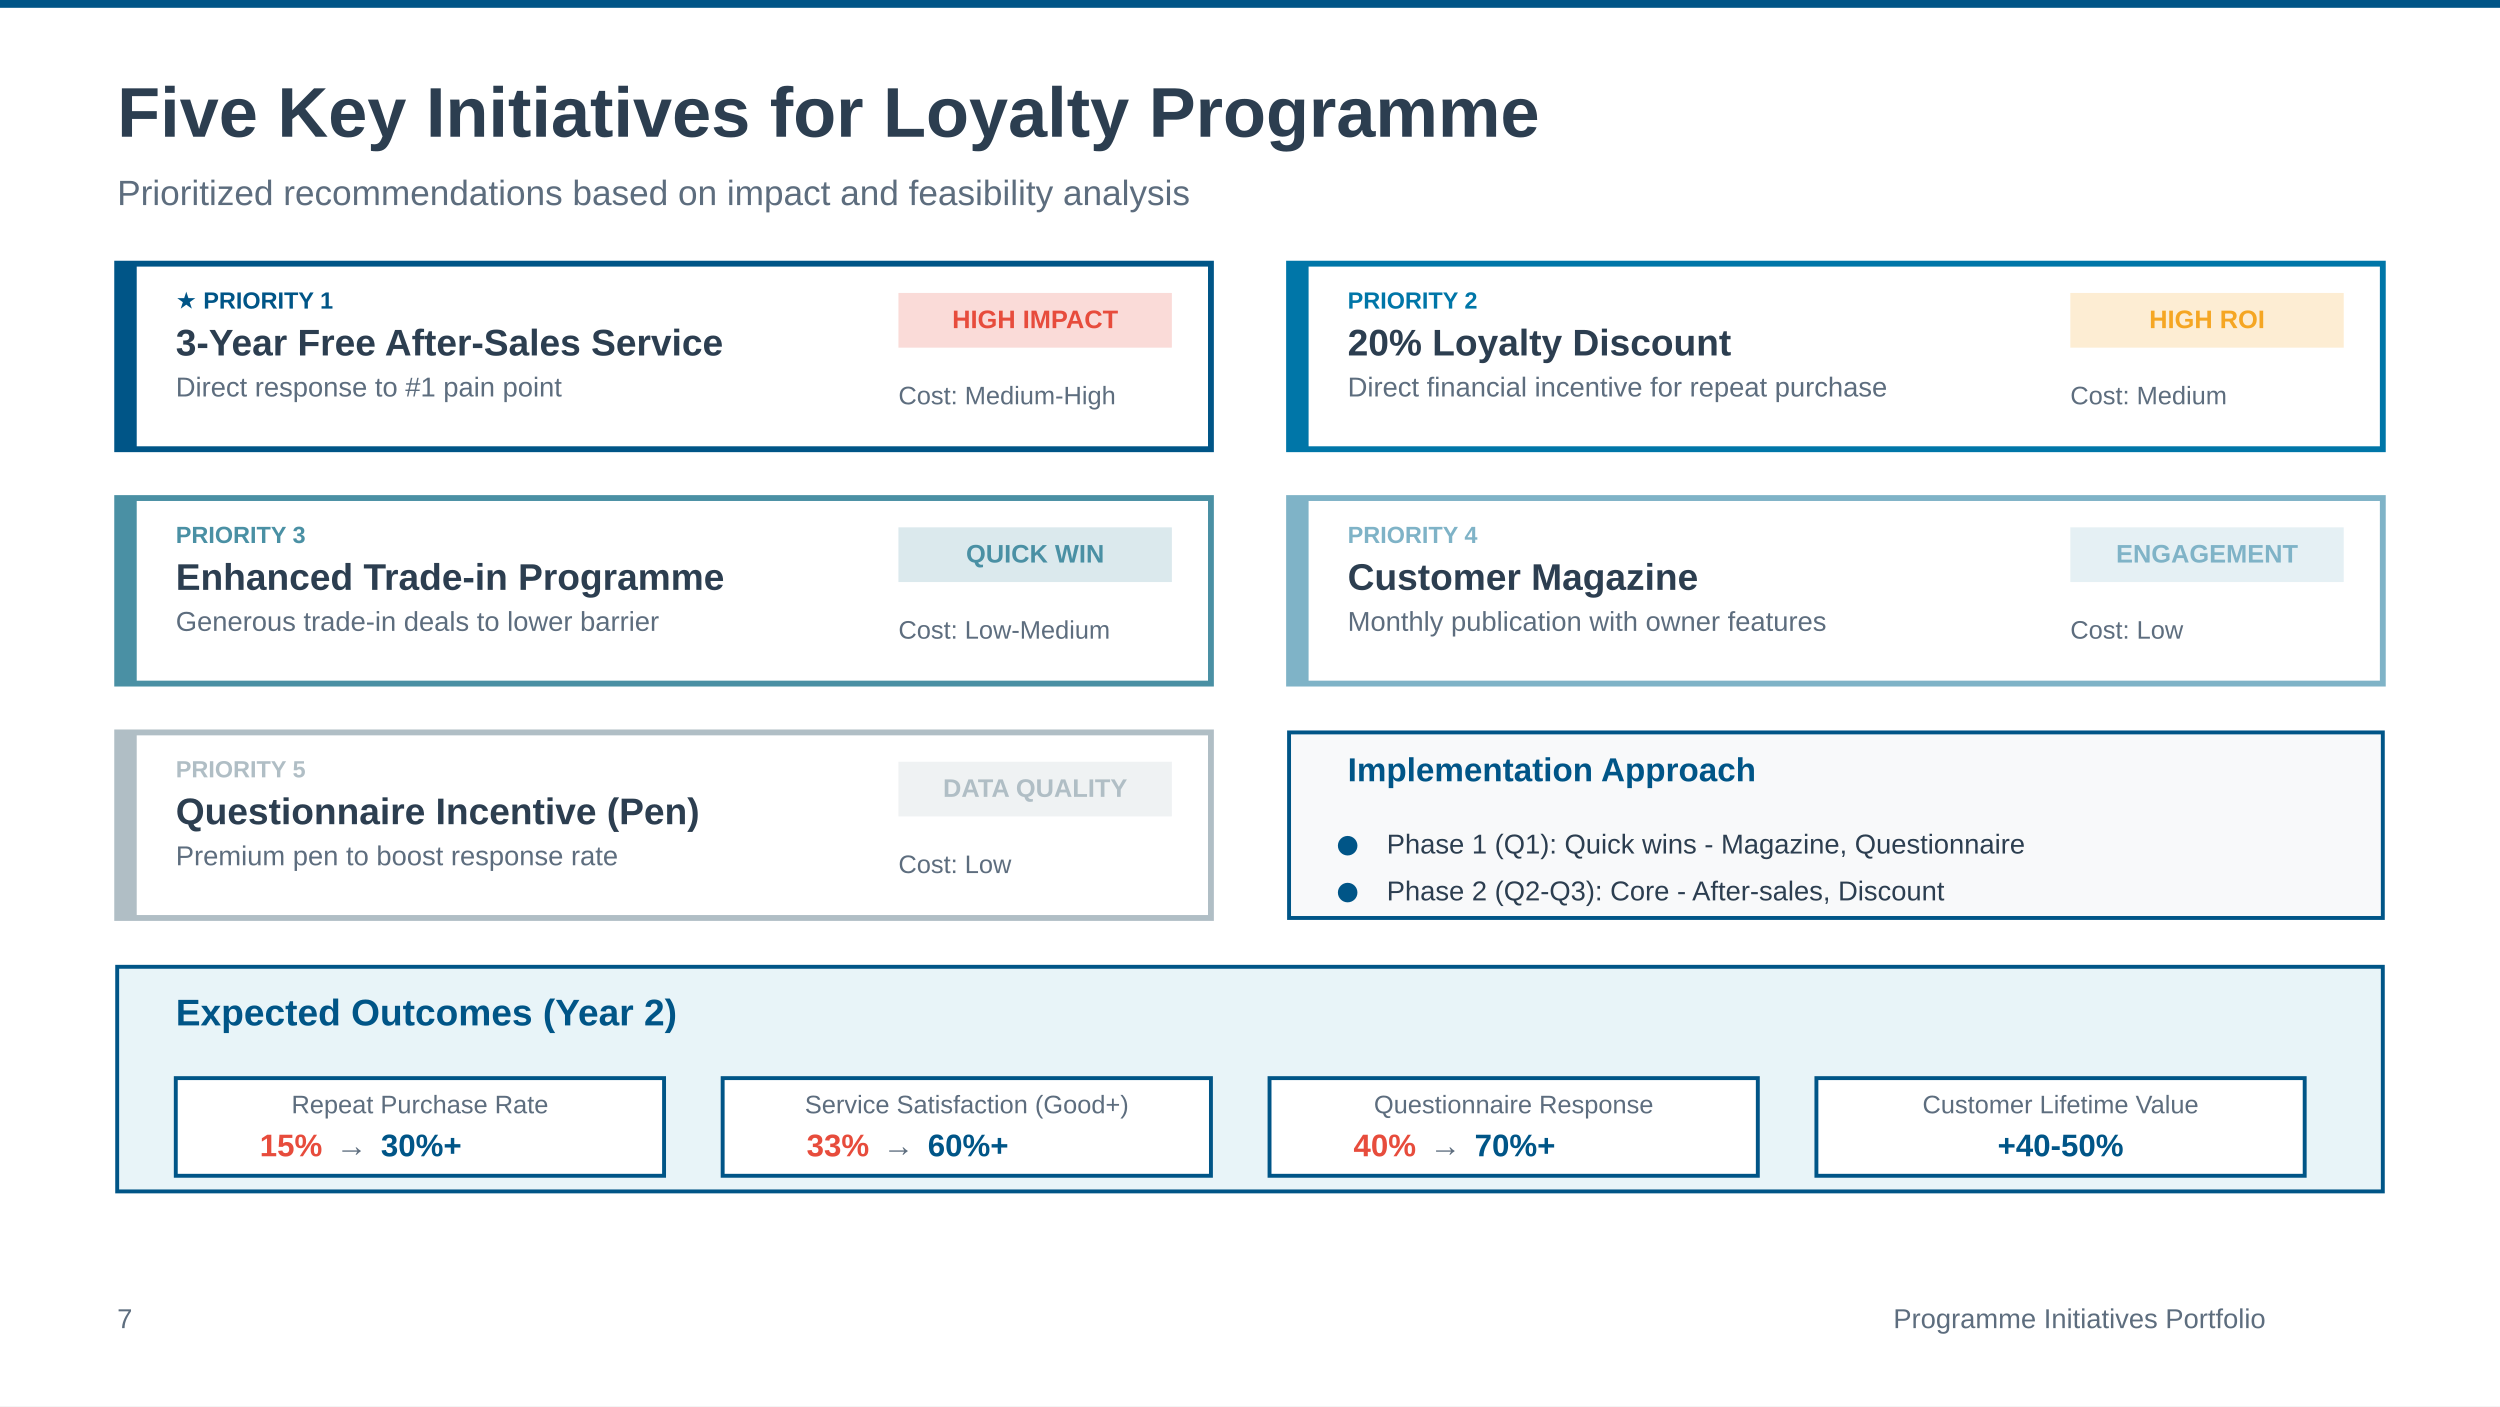
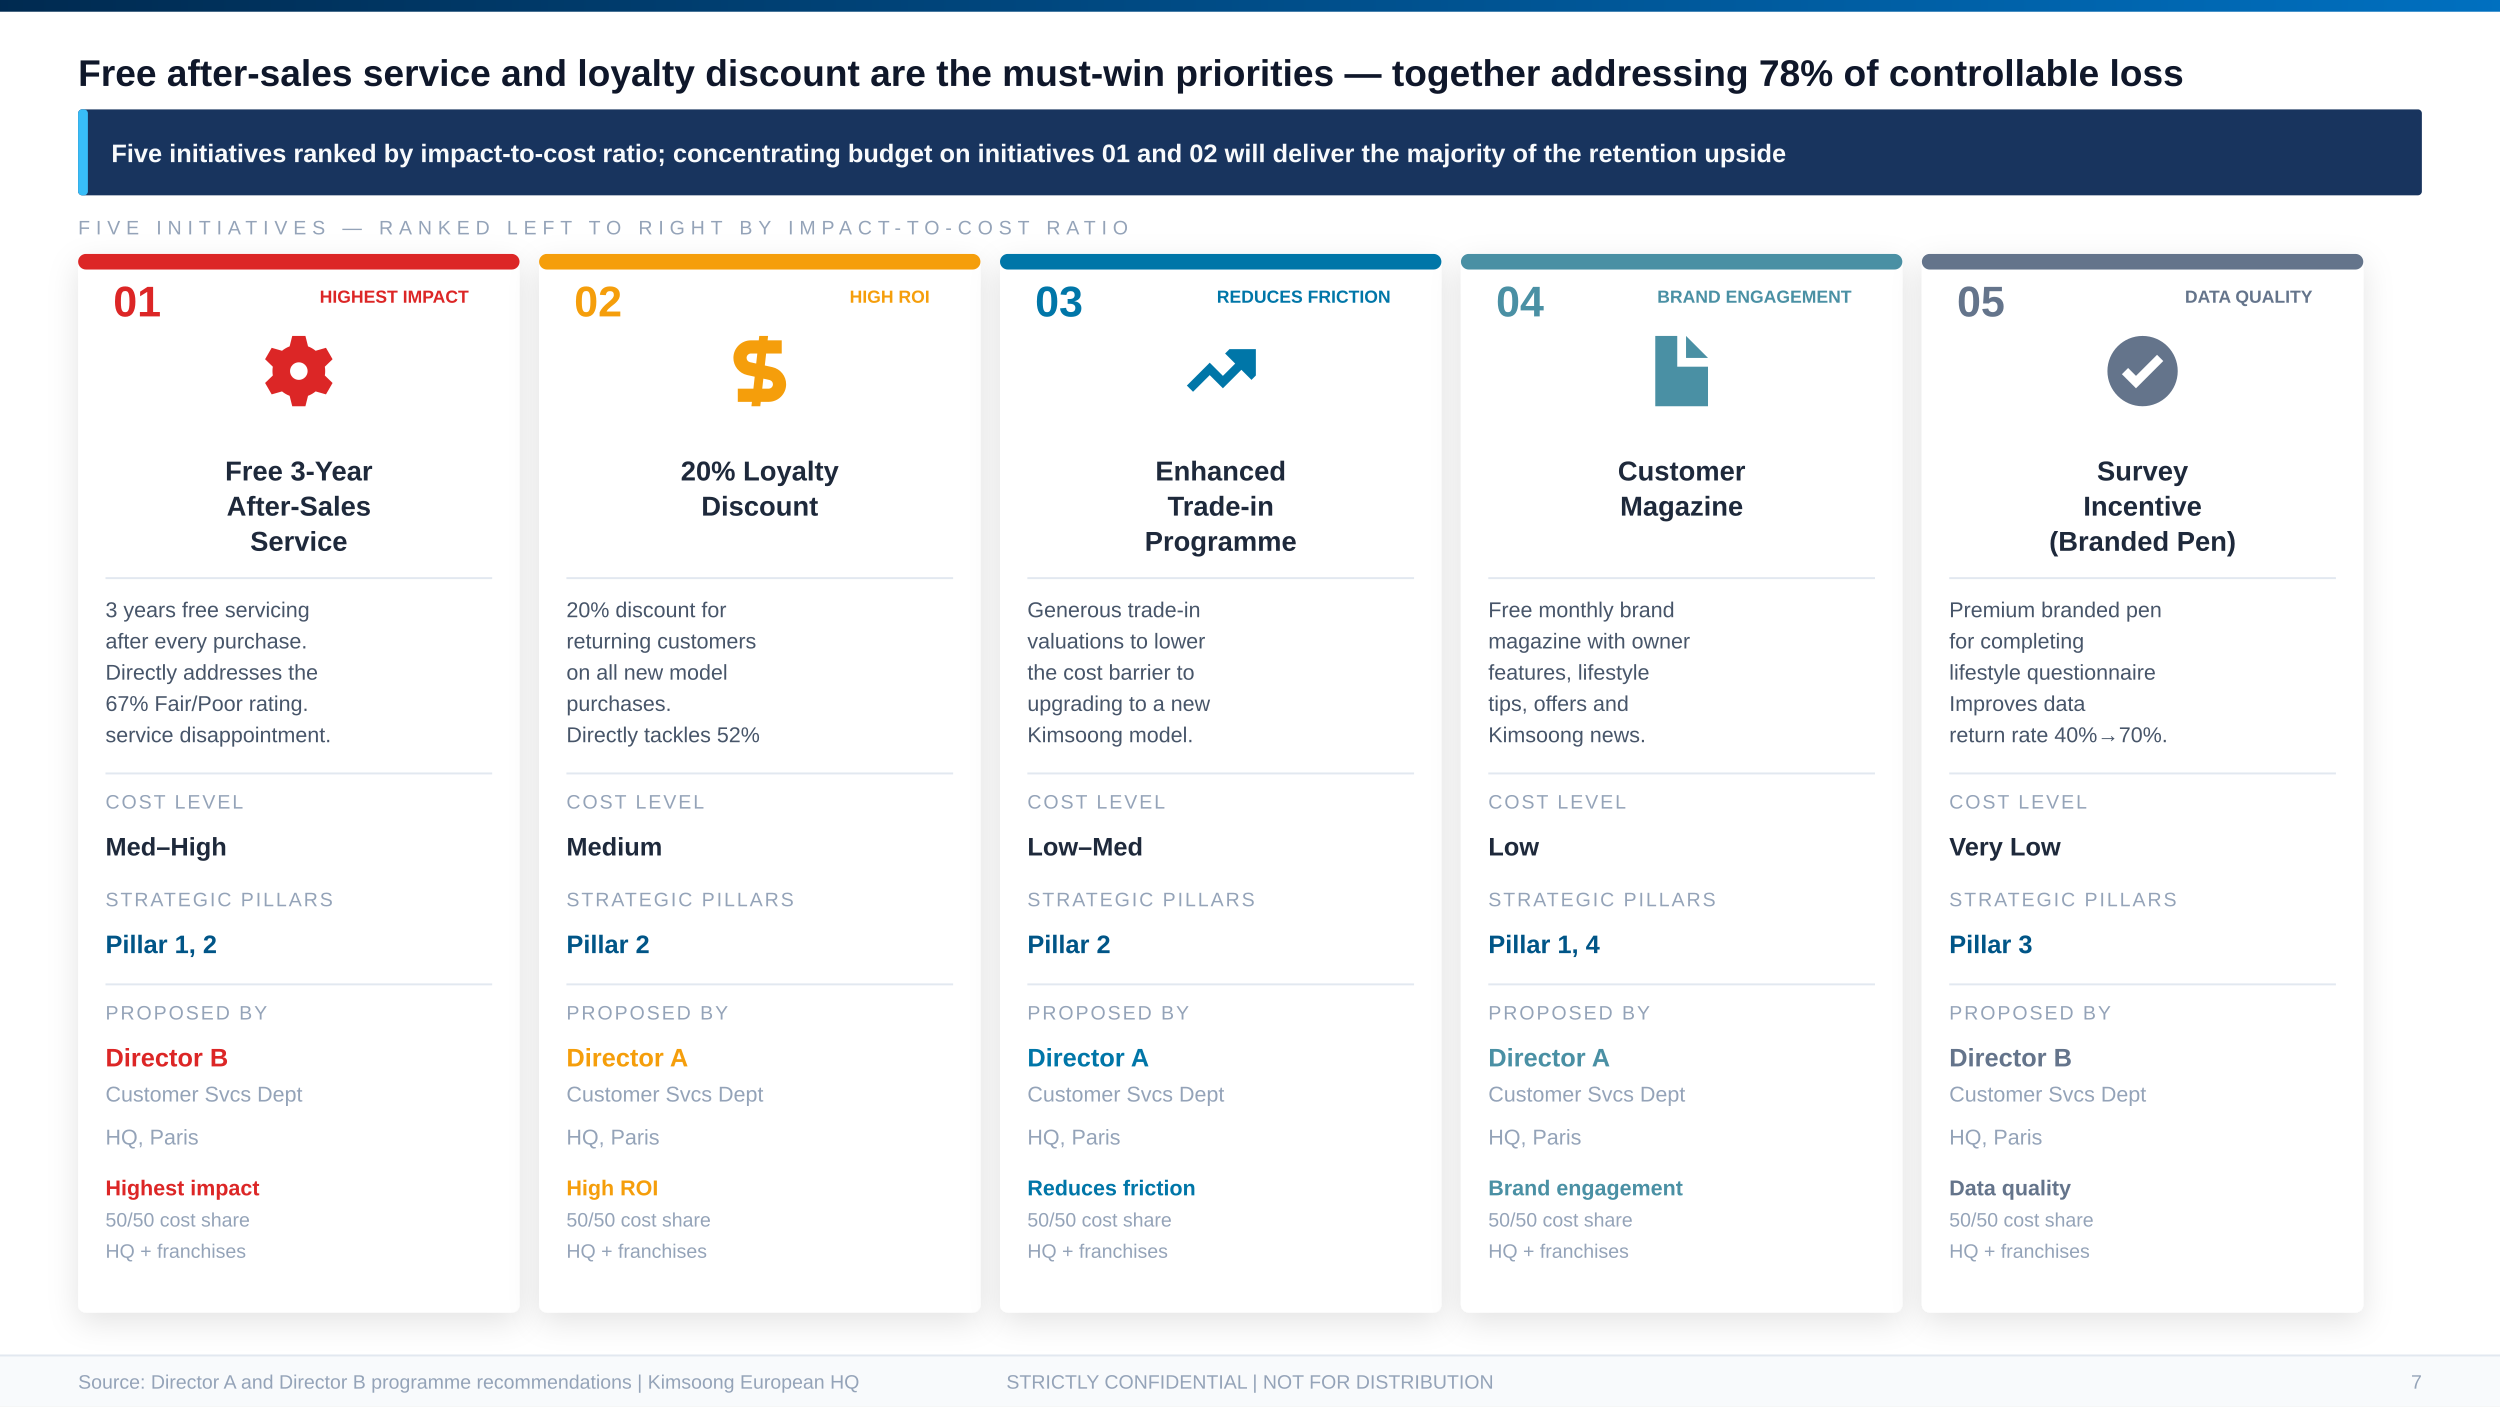
<svg xmlns="http://www.w3.org/2000/svg" viewBox="0 0 1280 720" width="1280" height="720">
+   <defs>
+     <linearGradient id="topGrad" x1="0%" y1="0%" x2="100%" y2="0%">
+       <stop offset="0%" stop-color="#002A50" />
+       <stop offset="100%" stop-color="#0070C0" />
+     </linearGradient>
+     <filter id="shadow" x="-10%" y="-10%" width="130%" height="140%">
+       <feGaussianBlur in="SourceAlpha" stdDeviation="8" />
+       <feOffset dx="0" dy="5" result="ob" />
+       <feFlood flood-color="#000000" flood-opacity="0.11" result="sc" />
+       <feComposite in="sc" in2="ob" operator="in" result="s" />
+       <feMerge>
+         <feMergeNode in="s" />
+         <feMergeNode in="SourceGraphic" />
+       </feMerge>
+     </filter>
+     <filter id="deepShadow" x="-10%" y="-10%" width="130%" height="140%">
+       <feGaussianBlur in="SourceAlpha" stdDeviation="14" />
+       <feOffset dx="0" dy="7" result="ob" />
+       <feFlood flood-color="#000000" flood-opacity="0.14" result="sc" />
+       <feComposite in="sc" in2="ob" operator="in" result="s" />
+       <feMerge>
+         <feMergeNode in="s" />
+         <feMergeNode in="SourceGraphic" />
+       </feMerge>
+     </filter>
+     <filter id="bubbleShadow" x="-30%" y="-30%" width="160%" height="160%">
+       <feGaussianBlur in="SourceAlpha" stdDeviation="6" />
+       <feOffset dx="0" dy="3" result="ob" />
+       <feFlood flood-color="#000000" flood-opacity="0.20" result="sc" />
+       <feComposite in="sc" in2="ob" operator="in" result="s" />
+       <feMerge>
+         <feMergeNode in="s" />
+         <feMergeNode in="SourceGraphic" />
+       </feMerge>
+     </filter>
+   </defs>
  <rect width="1280" height="720" fill="#FFFFFF" />
-   <rect x="0" y="0" width="1280" height="4" fill="#005587" />
-   <text x="60" y="70" font-family="Arial, sans-serif" font-size="36" font-weight="bold" fill="#2C3E50">
-     <tspan>Five Key Initiatives for Loyalty Programme</tspan>
-   </text>
-   <text x="60" y="105" font-family="Arial, sans-serif" font-size="18" fill="#5D6D7E">
-     <tspan>Prioritized recommendations based on impact and feasibility analysis</tspan>
-   </text>
-   <rect x="60" y="135" width="560" height="95" fill="#FFFFFF" stroke="#005587" stroke-width="3" />
-   <rect x="60" y="135" width="10" height="95" fill="#005587" />
-   <text x="90" y="158" font-family="Arial, sans-serif" font-size="12" font-weight="bold" fill="#005587">
-     <tspan>★ PRIORITY 1</tspan>
-   </text>
-   <text x="90" y="182" font-family="Arial, sans-serif" font-size="19" font-weight="bold" fill="#2C3E50">
-     <tspan>3-Year Free After-Sales Service</tspan>
-   </text>
-   <text x="90" y="203" font-family="Arial, sans-serif" font-size="14" fill="#5D6D7E">
-     <tspan>Direct response to #1 pain point</tspan>
-   </text>
-   <rect x="460" y="150" width="140" height="28" fill="#E74C3C" opacity="0.2" />
-   <text x="530" y="168" font-family="Arial, sans-serif" font-size="13" font-weight="bold" fill="#E74C3C" text-anchor="middle">
-     <tspan>HIGH IMPACT</tspan>
-   </text>
-   <text x="460" y="207" font-family="Arial, sans-serif" font-size="13" fill="#5D6D7E">
-     <tspan>Cost: Medium-High</tspan>
-   </text>
-   <rect x="660" y="135" width="560" height="95" fill="#FFFFFF" stroke="#0076A8" stroke-width="3" />
-   <rect x="660" y="135" width="10" height="95" fill="#0076A8" />
-   <text x="690" y="158" font-family="Arial, sans-serif" font-size="12" font-weight="bold" fill="#0076A8">
-     <tspan>PRIORITY 2</tspan>
-   </text>
-   <text x="690" y="182" font-family="Arial, sans-serif" font-size="19" font-weight="bold" fill="#2C3E50">
-     <tspan>20% Loyalty Discount</tspan>
-   </text>
-   <text x="690" y="203" font-family="Arial, sans-serif" font-size="14" fill="#5D6D7E">
-     <tspan>Direct financial incentive for repeat purchase</tspan>
-   </text>
-   <rect x="1060" y="150" width="140" height="28" fill="#F5A623" opacity="0.2" />
-   <text x="1130" y="168" font-family="Arial, sans-serif" font-size="13" font-weight="bold" fill="#F5A623" text-anchor="middle">
-     <tspan>HIGH ROI</tspan>
-   </text>
-   <text x="1060" y="207" font-family="Arial, sans-serif" font-size="13" fill="#5D6D7E">
-     <tspan>Cost: Medium</tspan>
-   </text>
-   <rect x="60" y="255" width="560" height="95" fill="#FFFFFF" stroke="#4A90A4" stroke-width="3" />
-   <rect x="60" y="255" width="10" height="95" fill="#4A90A4" />
-   <text x="90" y="278" font-family="Arial, sans-serif" font-size="12" font-weight="bold" fill="#4A90A4">
-     <tspan>PRIORITY 3</tspan>
-   </text>
-   <text x="90" y="302" font-family="Arial, sans-serif" font-size="19" font-weight="bold" fill="#2C3E50">
-     <tspan>Enhanced Trade-in Programme</tspan>
-   </text>
-   <text x="90" y="323" font-family="Arial, sans-serif" font-size="14" fill="#5D6D7E">
-     <tspan>Generous trade-in deals to lower barrier</tspan>
-   </text>
-   <rect x="460" y="270" width="140" height="28" fill="#4A90A4" opacity="0.2" />
-   <text x="530" y="288" font-family="Arial, sans-serif" font-size="13" font-weight="bold" fill="#4A90A4" text-anchor="middle">
-     <tspan>QUICK WIN</tspan>
-   </text>
-   <text x="460" y="327" font-family="Arial, sans-serif" font-size="13" fill="#5D6D7E">
-     <tspan>Cost: Low-Medium</tspan>
-   </text>
-   <rect x="660" y="255" width="560" height="95" fill="#FFFFFF" stroke="#7FB3C7" stroke-width="3" />
-   <rect x="660" y="255" width="10" height="95" fill="#7FB3C7" />
-   <text x="690" y="278" font-family="Arial, sans-serif" font-size="12" font-weight="bold" fill="#7FB3C7">
-     <tspan>PRIORITY 4</tspan>
-   </text>
-   <text x="690" y="302" font-family="Arial, sans-serif" font-size="19" font-weight="bold" fill="#2C3E50">
-     <tspan>Customer Magazine</tspan>
-   </text>
-   <text x="690" y="323" font-family="Arial, sans-serif" font-size="14" fill="#5D6D7E">
-     <tspan>Monthly publication with owner features</tspan>
-   </text>
-   <rect x="1060" y="270" width="140" height="28" fill="#7FB3C7" opacity="0.2" />
-   <text x="1130" y="288" font-family="Arial, sans-serif" font-size="13" font-weight="bold" fill="#7FB3C7" text-anchor="middle">
-     <tspan>ENGAGEMENT</tspan>
-   </text>
-   <text x="1060" y="327" font-family="Arial, sans-serif" font-size="13" fill="#5D6D7E">
-     <tspan>Cost: Low</tspan>
-   </text>
-   <rect x="60" y="375" width="560" height="95" fill="#FFFFFF" stroke="#B0BEC5" stroke-width="3" />
-   <rect x="60" y="375" width="10" height="95" fill="#B0BEC5" />
-   <text x="90" y="398" font-family="Arial, sans-serif" font-size="12" font-weight="bold" fill="#B0BEC5">
-     <tspan>PRIORITY 5</tspan>
-   </text>
-   <text x="90" y="422" font-family="Arial, sans-serif" font-size="19" font-weight="bold" fill="#2C3E50">
-     <tspan>Questionnaire Incentive (Pen)</tspan>
-   </text>
-   <text x="90" y="443" font-family="Arial, sans-serif" font-size="14" fill="#5D6D7E">
-     <tspan>Premium pen to boost response rate</tspan>
-   </text>
-   <rect x="460" y="390" width="140" height="28" fill="#B0BEC5" opacity="0.2" />
-   <text x="530" y="408" font-family="Arial, sans-serif" font-size="13" font-weight="bold" fill="#B0BEC5" text-anchor="middle">
-     <tspan>DATA QUALITY</tspan>
-   </text>
-   <text x="460" y="447" font-family="Arial, sans-serif" font-size="13" fill="#5D6D7E">
-     <tspan>Cost: Low</tspan>
-   </text>
-   <rect x="660" y="375" width="560" height="95" fill="#F8F9FA" stroke="#005587" stroke-width="2" />
-   <text x="690" y="400" font-family="Arial, sans-serif" font-size="17" font-weight="bold" fill="#005587">
-     <tspan>Implementation Approach</tspan>
-   </text>
-   <circle cx="690" cy="433" r="5" fill="#005587" />
-   <text x="710" y="437" font-family="Arial, sans-serif" font-size="14" fill="#2C3E50">
-     <tspan>Phase 1 (Q1): Quick wins - Magazine, Questionnaire</tspan>
-   </text>
-   <circle cx="690" cy="457" r="5" fill="#005587" />
-   <text x="710" y="461" font-family="Arial, sans-serif" font-size="14" fill="#2C3E50">
-     <tspan>Phase 2 (Q2-Q3): Core - After-sales, Discount</tspan>
-   </text>
-   <rect x="60" y="495" width="1160" height="115" fill="#E8F4F8" stroke="#005587" stroke-width="2" />
-   <text x="90" y="525" font-family="Arial, sans-serif" font-size="19" font-weight="bold" fill="#005587">
-     <tspan>Expected Outcomes (Year 2)</tspan>
-   </text>
-   <rect x="90" y="552" width="250" height="50" fill="#FFFFFF" stroke="#005587" stroke-width="2" />
-   <text x="215" y="570" font-family="Arial, sans-serif" font-size="13" fill="#5D6D7E" text-anchor="middle">
-     <tspan>Repeat Purchase Rate</tspan>
-   </text>
-   <text x="165" y="592" font-family="Arial, sans-serif" font-size="16" font-weight="bold" fill="#E74C3C" text-anchor="end">
-     <tspan>15%</tspan>
-   </text>
-   <text x="180" y="592" font-family="Arial, sans-serif" font-size="16" fill="#5D6D7E" text-anchor="middle">
-     <tspan>→</tspan>
-   </text>
-   <text x="195" y="592" font-family="Arial, sans-serif" font-size="16" font-weight="bold" fill="#005587" text-anchor="start">
-     <tspan>30%+</tspan>
-   </text>
-   <rect x="370" y="552" width="250" height="50" fill="#FFFFFF" stroke="#005587" stroke-width="2" />
-   <text x="495" y="570" font-family="Arial, sans-serif" font-size="13" fill="#5D6D7E" text-anchor="middle">
-     <tspan>Service Satisfaction (Good+)</tspan>
-   </text>
-   <text x="445" y="592" font-family="Arial, sans-serif" font-size="16" font-weight="bold" fill="#E74C3C" text-anchor="end">
-     <tspan>33%</tspan>
-   </text>
-   <text x="460" y="592" font-family="Arial, sans-serif" font-size="16" fill="#5D6D7E" text-anchor="middle">
-     <tspan>→</tspan>
-   </text>
-   <text x="475" y="592" font-family="Arial, sans-serif" font-size="16" font-weight="bold" fill="#005587" text-anchor="start">
-     <tspan>60%+</tspan>
-   </text>
-   <rect x="650" y="552" width="250" height="50" fill="#FFFFFF" stroke="#005587" stroke-width="2" />
-   <text x="775" y="570" font-family="Arial, sans-serif" font-size="13" fill="#5D6D7E" text-anchor="middle">
-     <tspan>Questionnaire Response</tspan>
-   </text>
-   <text x="725" y="592" font-family="Arial, sans-serif" font-size="16" font-weight="bold" fill="#E74C3C" text-anchor="end">
-     <tspan>40%</tspan>
-   </text>
-   <text x="740" y="592" font-family="Arial, sans-serif" font-size="16" fill="#5D6D7E" text-anchor="middle">
-     <tspan>→</tspan>
-   </text>
-   <text x="755" y="592" font-family="Arial, sans-serif" font-size="16" font-weight="bold" fill="#005587" text-anchor="start">
-     <tspan>70%+</tspan>
-   </text>
-   <rect x="930" y="552" width="250" height="50" fill="#FFFFFF" stroke="#005587" stroke-width="2" />
-   <text x="1055" y="570" font-family="Arial, sans-serif" font-size="13" fill="#5D6D7E" text-anchor="middle">
-     <tspan>Customer Lifetime Value</tspan>
-   </text>
-   <text x="1055" y="592" font-family="Arial, sans-serif" font-size="16" font-weight="bold" fill="#005587" text-anchor="middle">
-     <tspan>+40-50%</tspan>
-   </text>
-   <text x="60" y="680" font-family="Arial, sans-serif" font-size="14" fill="#5D6D7E">
-     <tspan>7</tspan>
-   </text>
-   <text x="1160" y="680" font-family="Arial, sans-serif" font-size="14" fill="#5D6D7E" text-anchor="end">
-     <tspan>Programme Initiatives Portfolio</tspan>
-   </text>
+   <rect x="0" y="0" width="1280" height="6" fill="url(#topGrad)" />
+   <text x="40" y="44" font-family="Arial, sans-serif" font-size="19" font-weight="bold" fill="#0F172A">Free after-sales service and loyalty discount are the must-win priorities — together addressing 78% of controllable loss</text>
+   <rect x="40" y="56" width="1200" height="44" rx="2" fill="#18345E" />
+   <rect x="40" y="56" width="5" height="44" rx="2" fill="#38BDF8" />
+   <text x="57" y="83" font-family="Arial, sans-serif" font-size="13" font-weight="bold" fill="#F8FAFC">Five initiatives ranked by impact-to-cost ratio; concentrating budget on initiatives 01 and 02 will deliver the majority of the retention upside</text>
+   <text x="40" y="120" font-family="Arial, sans-serif" font-size="10" fill="#94A3B8" letter-spacing="3">FIVE INITIATIVES  —  RANKED LEFT TO RIGHT BY IMPACT-TO-COST RATIO</text>
+   <rect x="40" y="130" width="226" height="542" rx="4" fill="#FFFFFF" filter="url(#shadow)" />
+   <rect x="40" y="130" width="226" height="8" rx="4" fill="#DC2626" />
+   <text x="58" y="162" font-family="Arial, sans-serif" font-size="22" font-weight="bold" fill="#DC2626">01</text>
+   <text x="240" y="155" font-family="Arial, sans-serif" font-size="9" fill="#DC2626" font-weight="bold" text-anchor="end">HIGHEST IMPACT</text>
+   <g transform="translate(135.0, 172.0) scale(2.25)" fill="#DC2626">
+     <path fill-rule="evenodd" clip-rule="evenodd" d="M6.5 0H9.5L10.094 2.375C10.728 2.611 11.311 2.952 11.822 3.375L14.178 2.701L15.678 5.299L13.917 7.002C13.972 7.326 14 7.66 14 8C14 8.34 13.972 8.674 13.917 8.998L15.678 10.701L14.178 13.299L11.822 12.625C11.311 13.048 10.728 13.389 10.094 13.624L9.5 16H6.5L5.906 13.624C5.272 13.389 4.689 13.048 4.178 12.625L1.822 13.299L0.322 10.701L2.083 8.998C2.028 8.674 2 8.34 2 8C2 7.66 2.028 7.326 2.083 7.002L0.322 5.299L1.822 2.701L4.178 3.375C4.689 2.952 5.272 2.611 5.906 2.375L6.5 0ZM8 10C9.105 10 10 9.105 10 8C10 6.895 9.105 6 8 6C6.895 6 6 6.895 6 8C6 9.105 6.895 10 8 10Z" />
+   </g>
+   <text x="153" y="246" font-family="Arial, sans-serif" font-size="14" font-weight="bold" fill="#1E293B" text-anchor="middle">Free 3-Year</text>
+   <text x="153" y="264" font-family="Arial, sans-serif" font-size="14" font-weight="bold" fill="#1E293B" text-anchor="middle">After-Sales</text>
+   <text x="153" y="282" font-family="Arial, sans-serif" font-size="14" font-weight="bold" fill="#1E293B" text-anchor="middle">Service</text>
+   <line x1="54" y1="296" x2="252" y2="296" stroke="#E2E8F0" stroke-width="1" />
+   <text x="54" y="316" font-family="Arial, sans-serif" font-size="11" fill="#475569">3 years free servicing</text>
+   <text x="54" y="332" font-family="Arial, sans-serif" font-size="11" fill="#475569">after every purchase.</text>
+   <text x="54" y="348" font-family="Arial, sans-serif" font-size="11" fill="#475569">Directly addresses the</text>
+   <text x="54" y="364" font-family="Arial, sans-serif" font-size="11" fill="#475569">67% Fair/Poor rating.</text>
+   <text x="54" y="380" font-family="Arial, sans-serif" font-size="11" fill="#475569">service disappointment.</text>
+   <line x1="54" y1="396" x2="252" y2="396" stroke="#E2E8F0" stroke-width="1" />
+   <text x="54" y="414" font-family="Arial, sans-serif" font-size="10" fill="#94A3B8" letter-spacing="1">COST LEVEL</text>
+   <text x="54" y="438" font-family="Arial, sans-serif" font-size="13" font-weight="bold" fill="#1E293B">Med–High</text>
+   <text x="54" y="464" font-family="Arial, sans-serif" font-size="10" fill="#94A3B8" letter-spacing="1">STRATEGIC PILLARS</text>
+   <text x="54" y="488" font-family="Arial, sans-serif" font-size="13" font-weight="bold" fill="#005587">Pillar 1, 2</text>
+   <line x1="54" y1="504" x2="252" y2="504" stroke="#E2E8F0" stroke-width="1" />
+   <text x="54" y="522" font-family="Arial, sans-serif" font-size="10" fill="#94A3B8" letter-spacing="1">PROPOSED BY</text>
+   <text x="54" y="546" font-family="Arial, sans-serif" font-size="13" font-weight="bold" fill="#DC2626">Director B</text>
+   <text x="54" y="564" font-family="Arial, sans-serif" font-size="11" fill="#94A3B8">Customer Svcs Dept</text>
+   <text x="54" y="586" font-family="Arial, sans-serif" font-size="11" fill="#94A3B8">HQ, Paris</text>
+   <text x="54" y="612" font-family="Arial, sans-serif" font-size="11" fill="#DC2626" font-weight="bold">Highest impact</text>
+   <text x="54" y="628" font-family="Arial, sans-serif" font-size="10" fill="#94A3B8">50/50 cost share</text>
+   <text x="54" y="644" font-family="Arial, sans-serif" font-size="10" fill="#94A3B8">HQ + franchises</text>
+   <rect x="276" y="130" width="226" height="542" rx="4" fill="#FFFFFF" filter="url(#shadow)" />
+   <rect x="276" y="130" width="226" height="8" rx="4" fill="#F59E0B" />
+   <text x="294" y="162" font-family="Arial, sans-serif" font-size="22" font-weight="bold" fill="#F59E0B">02</text>
+   <text x="476" y="155" font-family="Arial, sans-serif" font-size="9" fill="#F59E0B" font-weight="bold" text-anchor="end">HIGH ROI</text>
+   <g transform="translate(371.0, 172.0) scale(2.25)" fill="#F59E0B">
+     <path fill-rule="evenodd" clip-rule="evenodd" d="M6.216 15L6.105 16H8.117L8.228 15H10.003C12.21 15 14 13.21 14 11.003C14 9.13 12.699 7.508 10.87 7.101L9.149 6.719L9.451 4H13V1H9.784L9.895 0H7.883L7.772 1H5.997C3.79 1 2 2.79 2 4.997C2 6.87 3.301 8.492 5.13 8.899L6.851 9.281L6.549 12H3V15H6.216ZM8.562 12H10.003C10.554 12 11 11.554 11 11.003C11 10.536 10.675 10.131 10.219 10.03L8.815 9.718L8.562 12ZM7.185 6.282L7.438 4H5.997C5.446 4 5 4.446 5 4.997C5 5.464 5.325 5.869 5.781 5.97L7.185 6.282Z" />
+   </g>
+   <text x="389" y="246" font-family="Arial, sans-serif" font-size="14" font-weight="bold" fill="#1E293B" text-anchor="middle">20% Loyalty</text>
+   <text x="389" y="264" font-family="Arial, sans-serif" font-size="14" font-weight="bold" fill="#1E293B" text-anchor="middle">Discount</text>
+   <line x1="290" y1="296" x2="488" y2="296" stroke="#E2E8F0" stroke-width="1" />
+   <text x="290" y="316" font-family="Arial, sans-serif" font-size="11" fill="#475569">20% discount for</text>
+   <text x="290" y="332" font-family="Arial, sans-serif" font-size="11" fill="#475569">returning customers</text>
+   <text x="290" y="348" font-family="Arial, sans-serif" font-size="11" fill="#475569">on all new model</text>
+   <text x="290" y="364" font-family="Arial, sans-serif" font-size="11" fill="#475569">purchases.</text>
+   <text x="290" y="380" font-family="Arial, sans-serif" font-size="11" fill="#475569">Directly tackles 52%</text>
+   <line x1="290" y1="396" x2="488" y2="396" stroke="#E2E8F0" stroke-width="1" />
+   <text x="290" y="414" font-family="Arial, sans-serif" font-size="10" fill="#94A3B8" letter-spacing="1">COST LEVEL</text>
+   <text x="290" y="438" font-family="Arial, sans-serif" font-size="13" font-weight="bold" fill="#1E293B">Medium</text>
+   <text x="290" y="464" font-family="Arial, sans-serif" font-size="10" fill="#94A3B8" letter-spacing="1">STRATEGIC PILLARS</text>
+   <text x="290" y="488" font-family="Arial, sans-serif" font-size="13" font-weight="bold" fill="#005587">Pillar 2</text>
+   <line x1="290" y1="504" x2="488" y2="504" stroke="#E2E8F0" stroke-width="1" />
+   <text x="290" y="522" font-family="Arial, sans-serif" font-size="10" fill="#94A3B8" letter-spacing="1">PROPOSED BY</text>
+   <text x="290" y="546" font-family="Arial, sans-serif" font-size="13" font-weight="bold" fill="#F59E0B">Director A</text>
+   <text x="290" y="564" font-family="Arial, sans-serif" font-size="11" fill="#94A3B8">Customer Svcs Dept</text>
+   <text x="290" y="586" font-family="Arial, sans-serif" font-size="11" fill="#94A3B8">HQ, Paris</text>
+   <text x="290" y="612" font-family="Arial, sans-serif" font-size="11" fill="#F59E0B" font-weight="bold">High ROI</text>
+   <text x="290" y="628" font-family="Arial, sans-serif" font-size="10" fill="#94A3B8">50/50 cost share</text>
+   <text x="290" y="644" font-family="Arial, sans-serif" font-size="10" fill="#94A3B8">HQ + franchises</text>
+   <rect x="512" y="130" width="226" height="542" rx="4" fill="#FFFFFF" filter="url(#shadow)" />
+   <rect x="512" y="130" width="226" height="8" rx="4" fill="#0076A8" />
+   <text x="530" y="162" font-family="Arial, sans-serif" font-size="22" font-weight="bold" fill="#0076A8">03</text>
+   <text x="712" y="155" font-family="Arial, sans-serif" font-size="9" fill="#0076A8" font-weight="bold" text-anchor="end">REDUCES FRICTION</text>
+   <g transform="translate(607.0, 172.0) scale(2.25)" fill="#0076A8">
+     <path d="M10 3L9 4L11.293 6.293L8.5 9.086L5.5 6.086L0.293 11.293L1.707 12.707L5.5 8.914L8.5 11.914L12.707 7.707L15 10L16 9L16 3H10Z" />
+   </g>
+   <text x="625" y="246" font-family="Arial, sans-serif" font-size="14" font-weight="bold" fill="#1E293B" text-anchor="middle">Enhanced</text>
+   <text x="625" y="264" font-family="Arial, sans-serif" font-size="14" font-weight="bold" fill="#1E293B" text-anchor="middle">Trade-in</text>
+   <text x="625" y="282" font-family="Arial, sans-serif" font-size="14" font-weight="bold" fill="#1E293B" text-anchor="middle">Programme</text>
+   <line x1="526" y1="296" x2="724" y2="296" stroke="#E2E8F0" stroke-width="1" />
+   <text x="526" y="316" font-family="Arial, sans-serif" font-size="11" fill="#475569">Generous trade-in</text>
+   <text x="526" y="332" font-family="Arial, sans-serif" font-size="11" fill="#475569">valuations to lower</text>
+   <text x="526" y="348" font-family="Arial, sans-serif" font-size="11" fill="#475569">the cost barrier to</text>
+   <text x="526" y="364" font-family="Arial, sans-serif" font-size="11" fill="#475569">upgrading to a new</text>
+   <text x="526" y="380" font-family="Arial, sans-serif" font-size="11" fill="#475569">Kimsoong model.</text>
+   <line x1="526" y1="396" x2="724" y2="396" stroke="#E2E8F0" stroke-width="1" />
+   <text x="526" y="414" font-family="Arial, sans-serif" font-size="10" fill="#94A3B8" letter-spacing="1">COST LEVEL</text>
+   <text x="526" y="438" font-family="Arial, sans-serif" font-size="13" font-weight="bold" fill="#1E293B">Low–Med</text>
+   <text x="526" y="464" font-family="Arial, sans-serif" font-size="10" fill="#94A3B8" letter-spacing="1">STRATEGIC PILLARS</text>
+   <text x="526" y="488" font-family="Arial, sans-serif" font-size="13" font-weight="bold" fill="#005587">Pillar 2</text>
+   <line x1="526" y1="504" x2="724" y2="504" stroke="#E2E8F0" stroke-width="1" />
+   <text x="526" y="522" font-family="Arial, sans-serif" font-size="10" fill="#94A3B8" letter-spacing="1">PROPOSED BY</text>
+   <text x="526" y="546" font-family="Arial, sans-serif" font-size="13" font-weight="bold" fill="#0076A8">Director A</text>
+   <text x="526" y="564" font-family="Arial, sans-serif" font-size="11" fill="#94A3B8">Customer Svcs Dept</text>
+   <text x="526" y="586" font-family="Arial, sans-serif" font-size="11" fill="#94A3B8">HQ, Paris</text>
+   <text x="526" y="612" font-family="Arial, sans-serif" font-size="11" fill="#0076A8" font-weight="bold">Reduces friction</text>
+   <text x="526" y="628" font-family="Arial, sans-serif" font-size="10" fill="#94A3B8">50/50 cost share</text>
+   <text x="526" y="644" font-family="Arial, sans-serif" font-size="10" fill="#94A3B8">HQ + franchises</text>
+   <rect x="748" y="130" width="226" height="542" rx="4" fill="#FFFFFF" filter="url(#shadow)" />
+   <rect x="748" y="130" width="226" height="8" rx="4" fill="#4A90A4" />
+   <text x="766" y="162" font-family="Arial, sans-serif" font-size="22" font-weight="bold" fill="#4A90A4">04</text>
+   <text x="948" y="155" font-family="Arial, sans-serif" font-size="9" fill="#4A90A4" font-weight="bold" text-anchor="end">BRAND ENGAGEMENT</text>
+   <g transform="translate(843.0, 172.0) scale(2.25)" fill="#4A90A4">
+     <path d="M7 0H2V16H14V7H7V0Z" />
+     <path d="M9 0V5H14L9 0Z" />
+   </g>
+   <text x="861" y="246" font-family="Arial, sans-serif" font-size="14" font-weight="bold" fill="#1E293B" text-anchor="middle">Customer</text>
+   <text x="861" y="264" font-family="Arial, sans-serif" font-size="14" font-weight="bold" fill="#1E293B" text-anchor="middle">Magazine</text>
+   <line x1="762" y1="296" x2="960" y2="296" stroke="#E2E8F0" stroke-width="1" />
+   <text x="762" y="316" font-family="Arial, sans-serif" font-size="11" fill="#475569">Free monthly brand</text>
+   <text x="762" y="332" font-family="Arial, sans-serif" font-size="11" fill="#475569">magazine with owner</text>
+   <text x="762" y="348" font-family="Arial, sans-serif" font-size="11" fill="#475569">features, lifestyle</text>
+   <text x="762" y="364" font-family="Arial, sans-serif" font-size="11" fill="#475569">tips, offers and</text>
+   <text x="762" y="380" font-family="Arial, sans-serif" font-size="11" fill="#475569">Kimsoong news.</text>
+   <line x1="762" y1="396" x2="960" y2="396" stroke="#E2E8F0" stroke-width="1" />
+   <text x="762" y="414" font-family="Arial, sans-serif" font-size="10" fill="#94A3B8" letter-spacing="1">COST LEVEL</text>
+   <text x="762" y="438" font-family="Arial, sans-serif" font-size="13" font-weight="bold" fill="#1E293B">Low</text>
+   <text x="762" y="464" font-family="Arial, sans-serif" font-size="10" fill="#94A3B8" letter-spacing="1">STRATEGIC PILLARS</text>
+   <text x="762" y="488" font-family="Arial, sans-serif" font-size="13" font-weight="bold" fill="#005587">Pillar 1, 4</text>
+   <line x1="762" y1="504" x2="960" y2="504" stroke="#E2E8F0" stroke-width="1" />
+   <text x="762" y="522" font-family="Arial, sans-serif" font-size="10" fill="#94A3B8" letter-spacing="1">PROPOSED BY</text>
+   <text x="762" y="546" font-family="Arial, sans-serif" font-size="13" font-weight="bold" fill="#4A90A4">Director A</text>
+   <text x="762" y="564" font-family="Arial, sans-serif" font-size="11" fill="#94A3B8">Customer Svcs Dept</text>
+   <text x="762" y="586" font-family="Arial, sans-serif" font-size="11" fill="#94A3B8">HQ, Paris</text>
+   <text x="762" y="612" font-family="Arial, sans-serif" font-size="11" fill="#4A90A4" font-weight="bold">Brand engagement</text>
+   <text x="762" y="628" font-family="Arial, sans-serif" font-size="10" fill="#94A3B8">50/50 cost share</text>
+   <text x="762" y="644" font-family="Arial, sans-serif" font-size="10" fill="#94A3B8">HQ + franchises</text>
+   <rect x="984" y="130" width="226" height="542" rx="4" fill="#FFFFFF" filter="url(#shadow)" />
+   <rect x="984" y="130" width="226" height="8" rx="4" fill="#64748B" />
+   <text x="1002" y="162" font-family="Arial, sans-serif" font-size="22" font-weight="bold" fill="#64748B">05</text>
+   <text x="1184" y="155" font-family="Arial, sans-serif" font-size="9" fill="#64748B" font-weight="bold" text-anchor="end">DATA QUALITY</text>
+   <g transform="translate(1079.0, 172.0) scale(2.25)" fill="#64748B">
+     <path fill-rule="evenodd" clip-rule="evenodd" d="M8 16C12.418 16 16 12.418 16 8C16 3.582 12.418 0 8 0C3.582 0 0 3.582 0 8C0 12.418 3.582 16 8 16ZM12.707 5.707L11.293 4.293L6.5 9.086L4.707 7.293L3.293 8.707L6.5 11.914L12.707 5.707Z" />
+   </g>
+   <text x="1097" y="246" font-family="Arial, sans-serif" font-size="14" font-weight="bold" fill="#1E293B" text-anchor="middle">Survey</text>
+   <text x="1097" y="264" font-family="Arial, sans-serif" font-size="14" font-weight="bold" fill="#1E293B" text-anchor="middle">Incentive</text>
+   <text x="1097" y="282" font-family="Arial, sans-serif" font-size="14" font-weight="bold" fill="#1E293B" text-anchor="middle">(Branded Pen)</text>
+   <line x1="998" y1="296" x2="1196" y2="296" stroke="#E2E8F0" stroke-width="1" />
+   <text x="998" y="316" font-family="Arial, sans-serif" font-size="11" fill="#475569">Premium branded pen</text>
+   <text x="998" y="332" font-family="Arial, sans-serif" font-size="11" fill="#475569">for completing</text>
+   <text x="998" y="348" font-family="Arial, sans-serif" font-size="11" fill="#475569">lifestyle questionnaire</text>
+   <text x="998" y="364" font-family="Arial, sans-serif" font-size="11" fill="#475569">Improves data</text>
+   <text x="998" y="380" font-family="Arial, sans-serif" font-size="11" fill="#475569">return rate 40%→70%.</text>
+   <line x1="998" y1="396" x2="1196" y2="396" stroke="#E2E8F0" stroke-width="1" />
+   <text x="998" y="414" font-family="Arial, sans-serif" font-size="10" fill="#94A3B8" letter-spacing="1">COST LEVEL</text>
+   <text x="998" y="438" font-family="Arial, sans-serif" font-size="13" font-weight="bold" fill="#1E293B">Very Low</text>
+   <text x="998" y="464" font-family="Arial, sans-serif" font-size="10" fill="#94A3B8" letter-spacing="1">STRATEGIC PILLARS</text>
+   <text x="998" y="488" font-family="Arial, sans-serif" font-size="13" font-weight="bold" fill="#005587">Pillar 3</text>
+   <line x1="998" y1="504" x2="1196" y2="504" stroke="#E2E8F0" stroke-width="1" />
+   <text x="998" y="522" font-family="Arial, sans-serif" font-size="10" fill="#94A3B8" letter-spacing="1">PROPOSED BY</text>
+   <text x="998" y="546" font-family="Arial, sans-serif" font-size="13" font-weight="bold" fill="#64748B">Director B</text>
+   <text x="998" y="564" font-family="Arial, sans-serif" font-size="11" fill="#94A3B8">Customer Svcs Dept</text>
+   <text x="998" y="586" font-family="Arial, sans-serif" font-size="11" fill="#94A3B8">HQ, Paris</text>
+   <text x="998" y="612" font-family="Arial, sans-serif" font-size="11" fill="#64748B" font-weight="bold">Data quality</text>
+   <text x="998" y="628" font-family="Arial, sans-serif" font-size="10" fill="#94A3B8">50/50 cost share</text>
+   <text x="998" y="644" font-family="Arial, sans-serif" font-size="10" fill="#94A3B8">HQ + franchises</text>
+   <rect x="0" y="694" width="1280" height="26" fill="#F8FAFC" />
+   <line x1="0" y1="694" x2="1280" y2="694" stroke="#E2E8F0" stroke-width="1" />
+   <text x="40" y="711" font-family="Arial, sans-serif" font-size="10" fill="#94A3B8">Source: Director A and Director B programme recommendations  |  Kimsoong European HQ</text>
+   <text x="640" y="711" font-family="Arial, sans-serif" font-size="10" fill="#94A3B8" text-anchor="middle">STRICTLY CONFIDENTIAL  |  NOT FOR DISTRIBUTION</text>
+   <text x="1240" y="711" font-family="Arial, sans-serif" font-size="10" fill="#94A3B8" text-anchor="end">7</text>
</svg>
